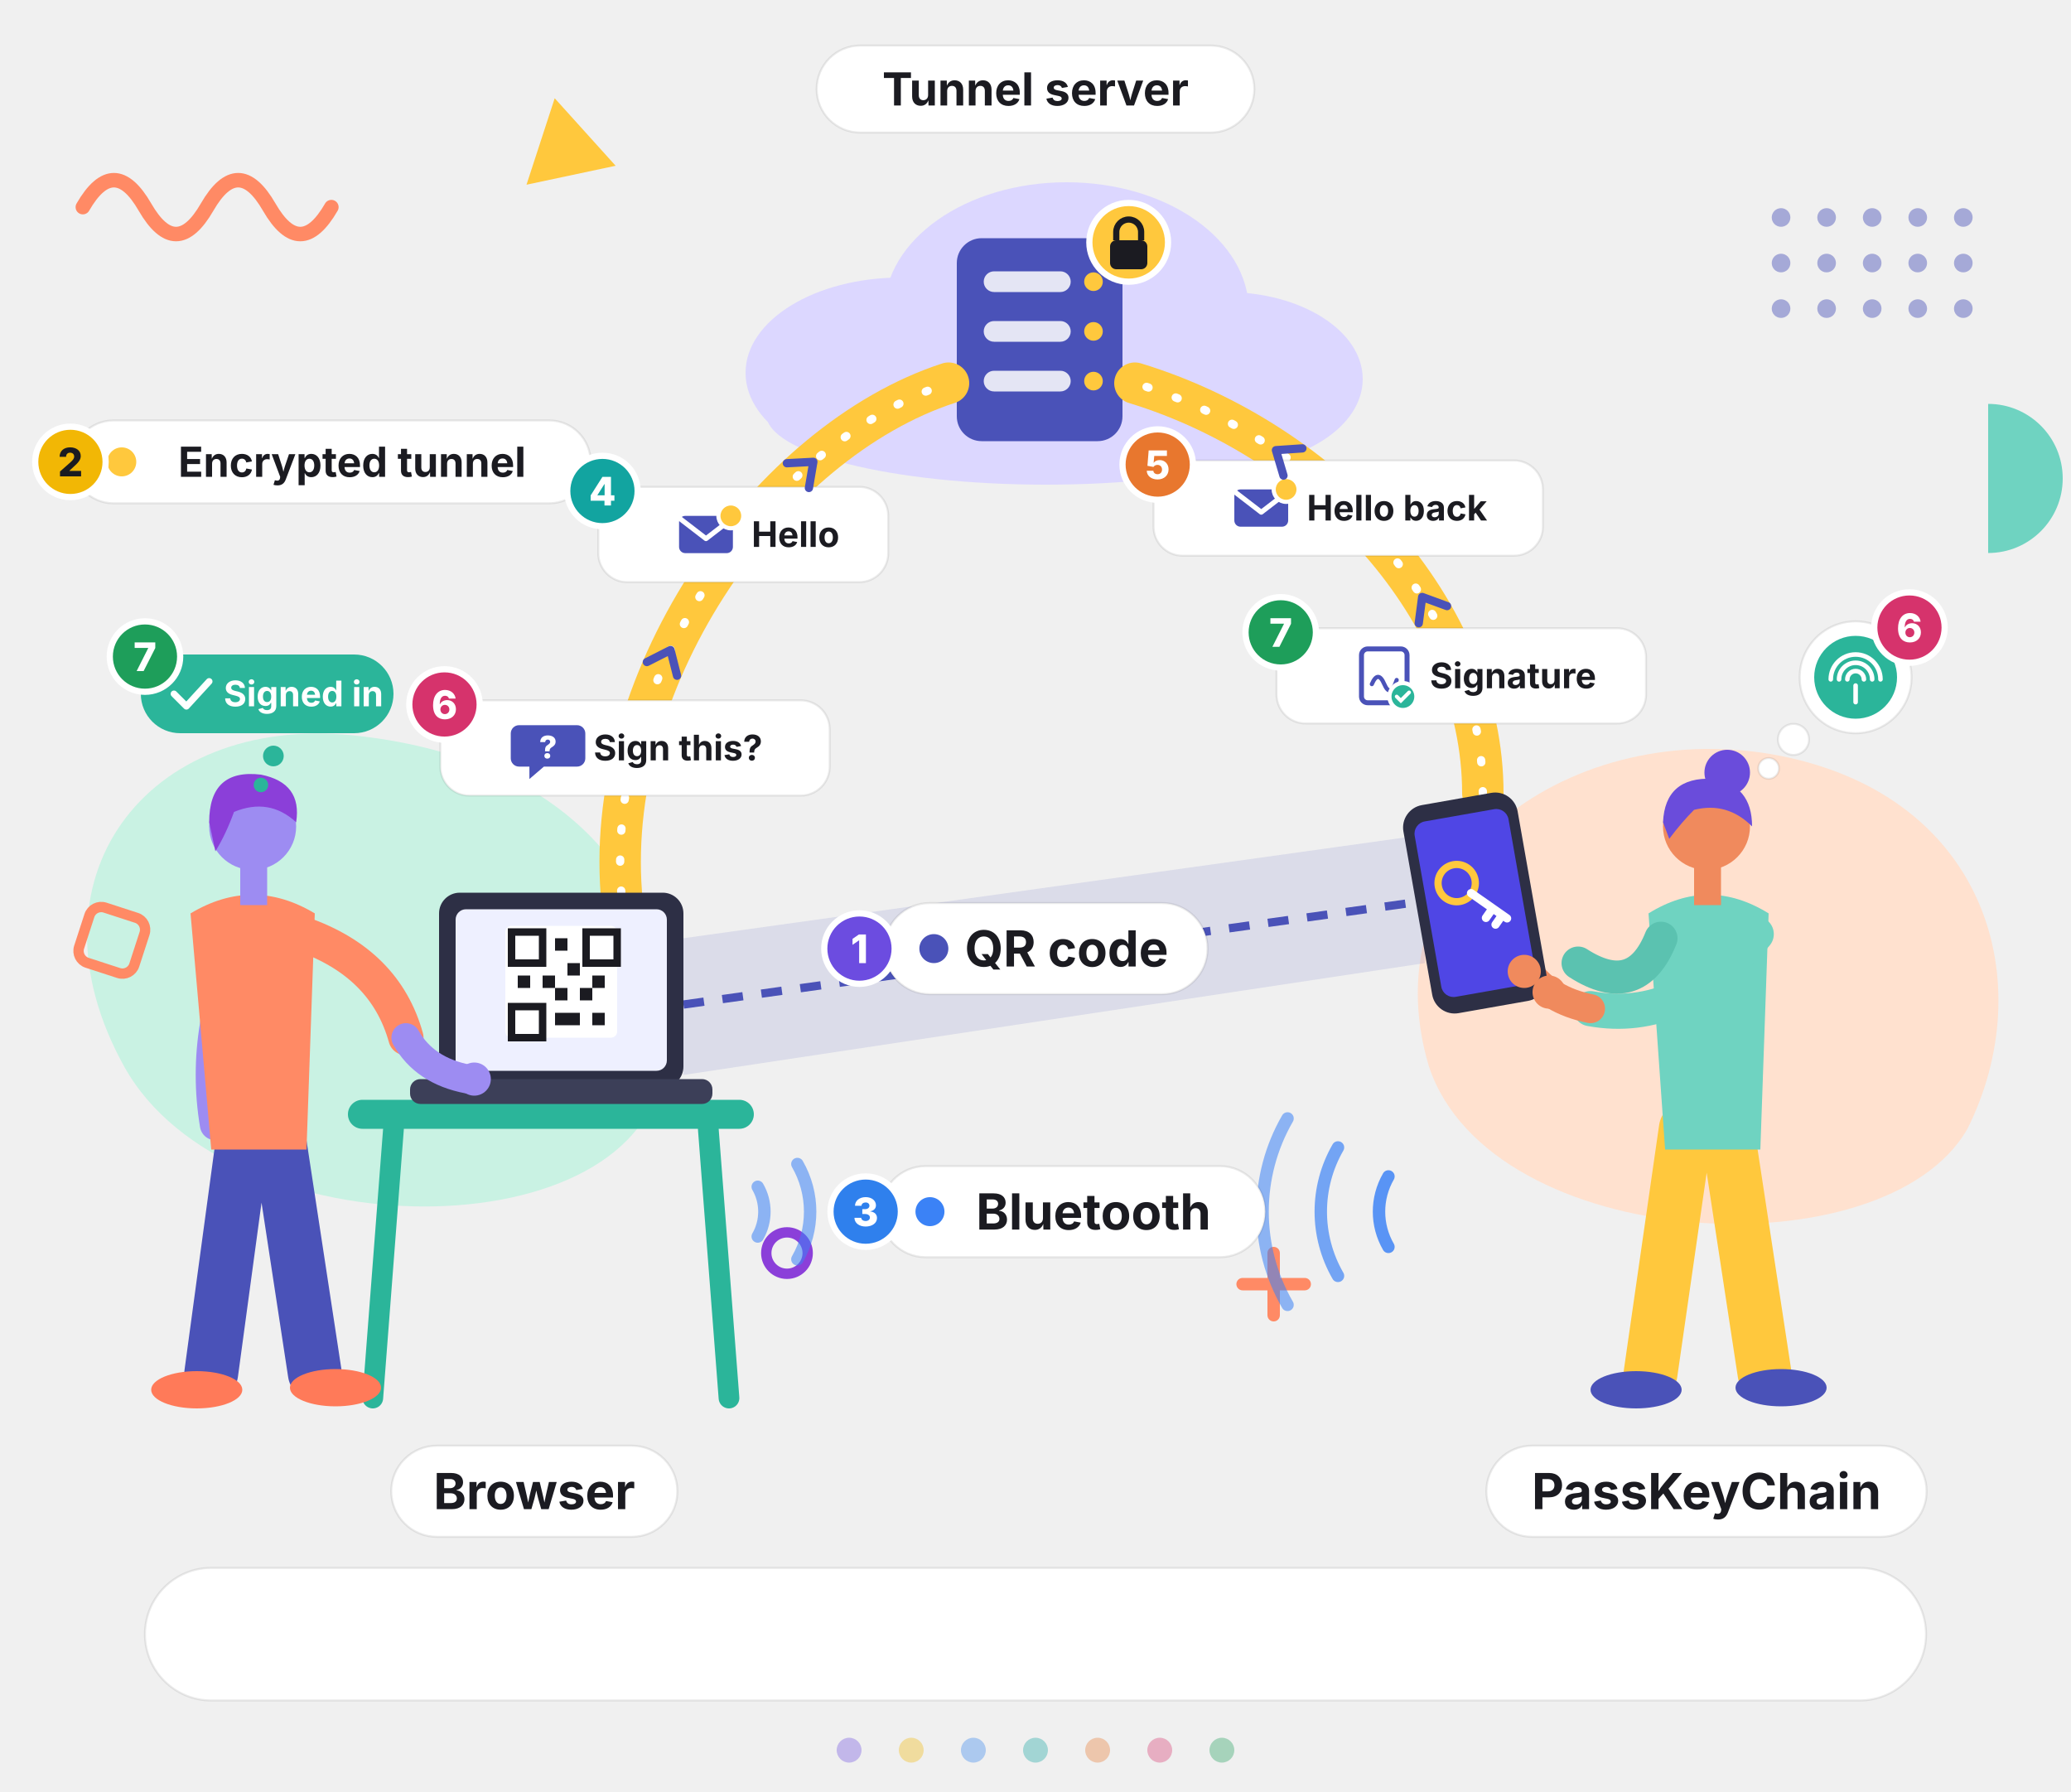
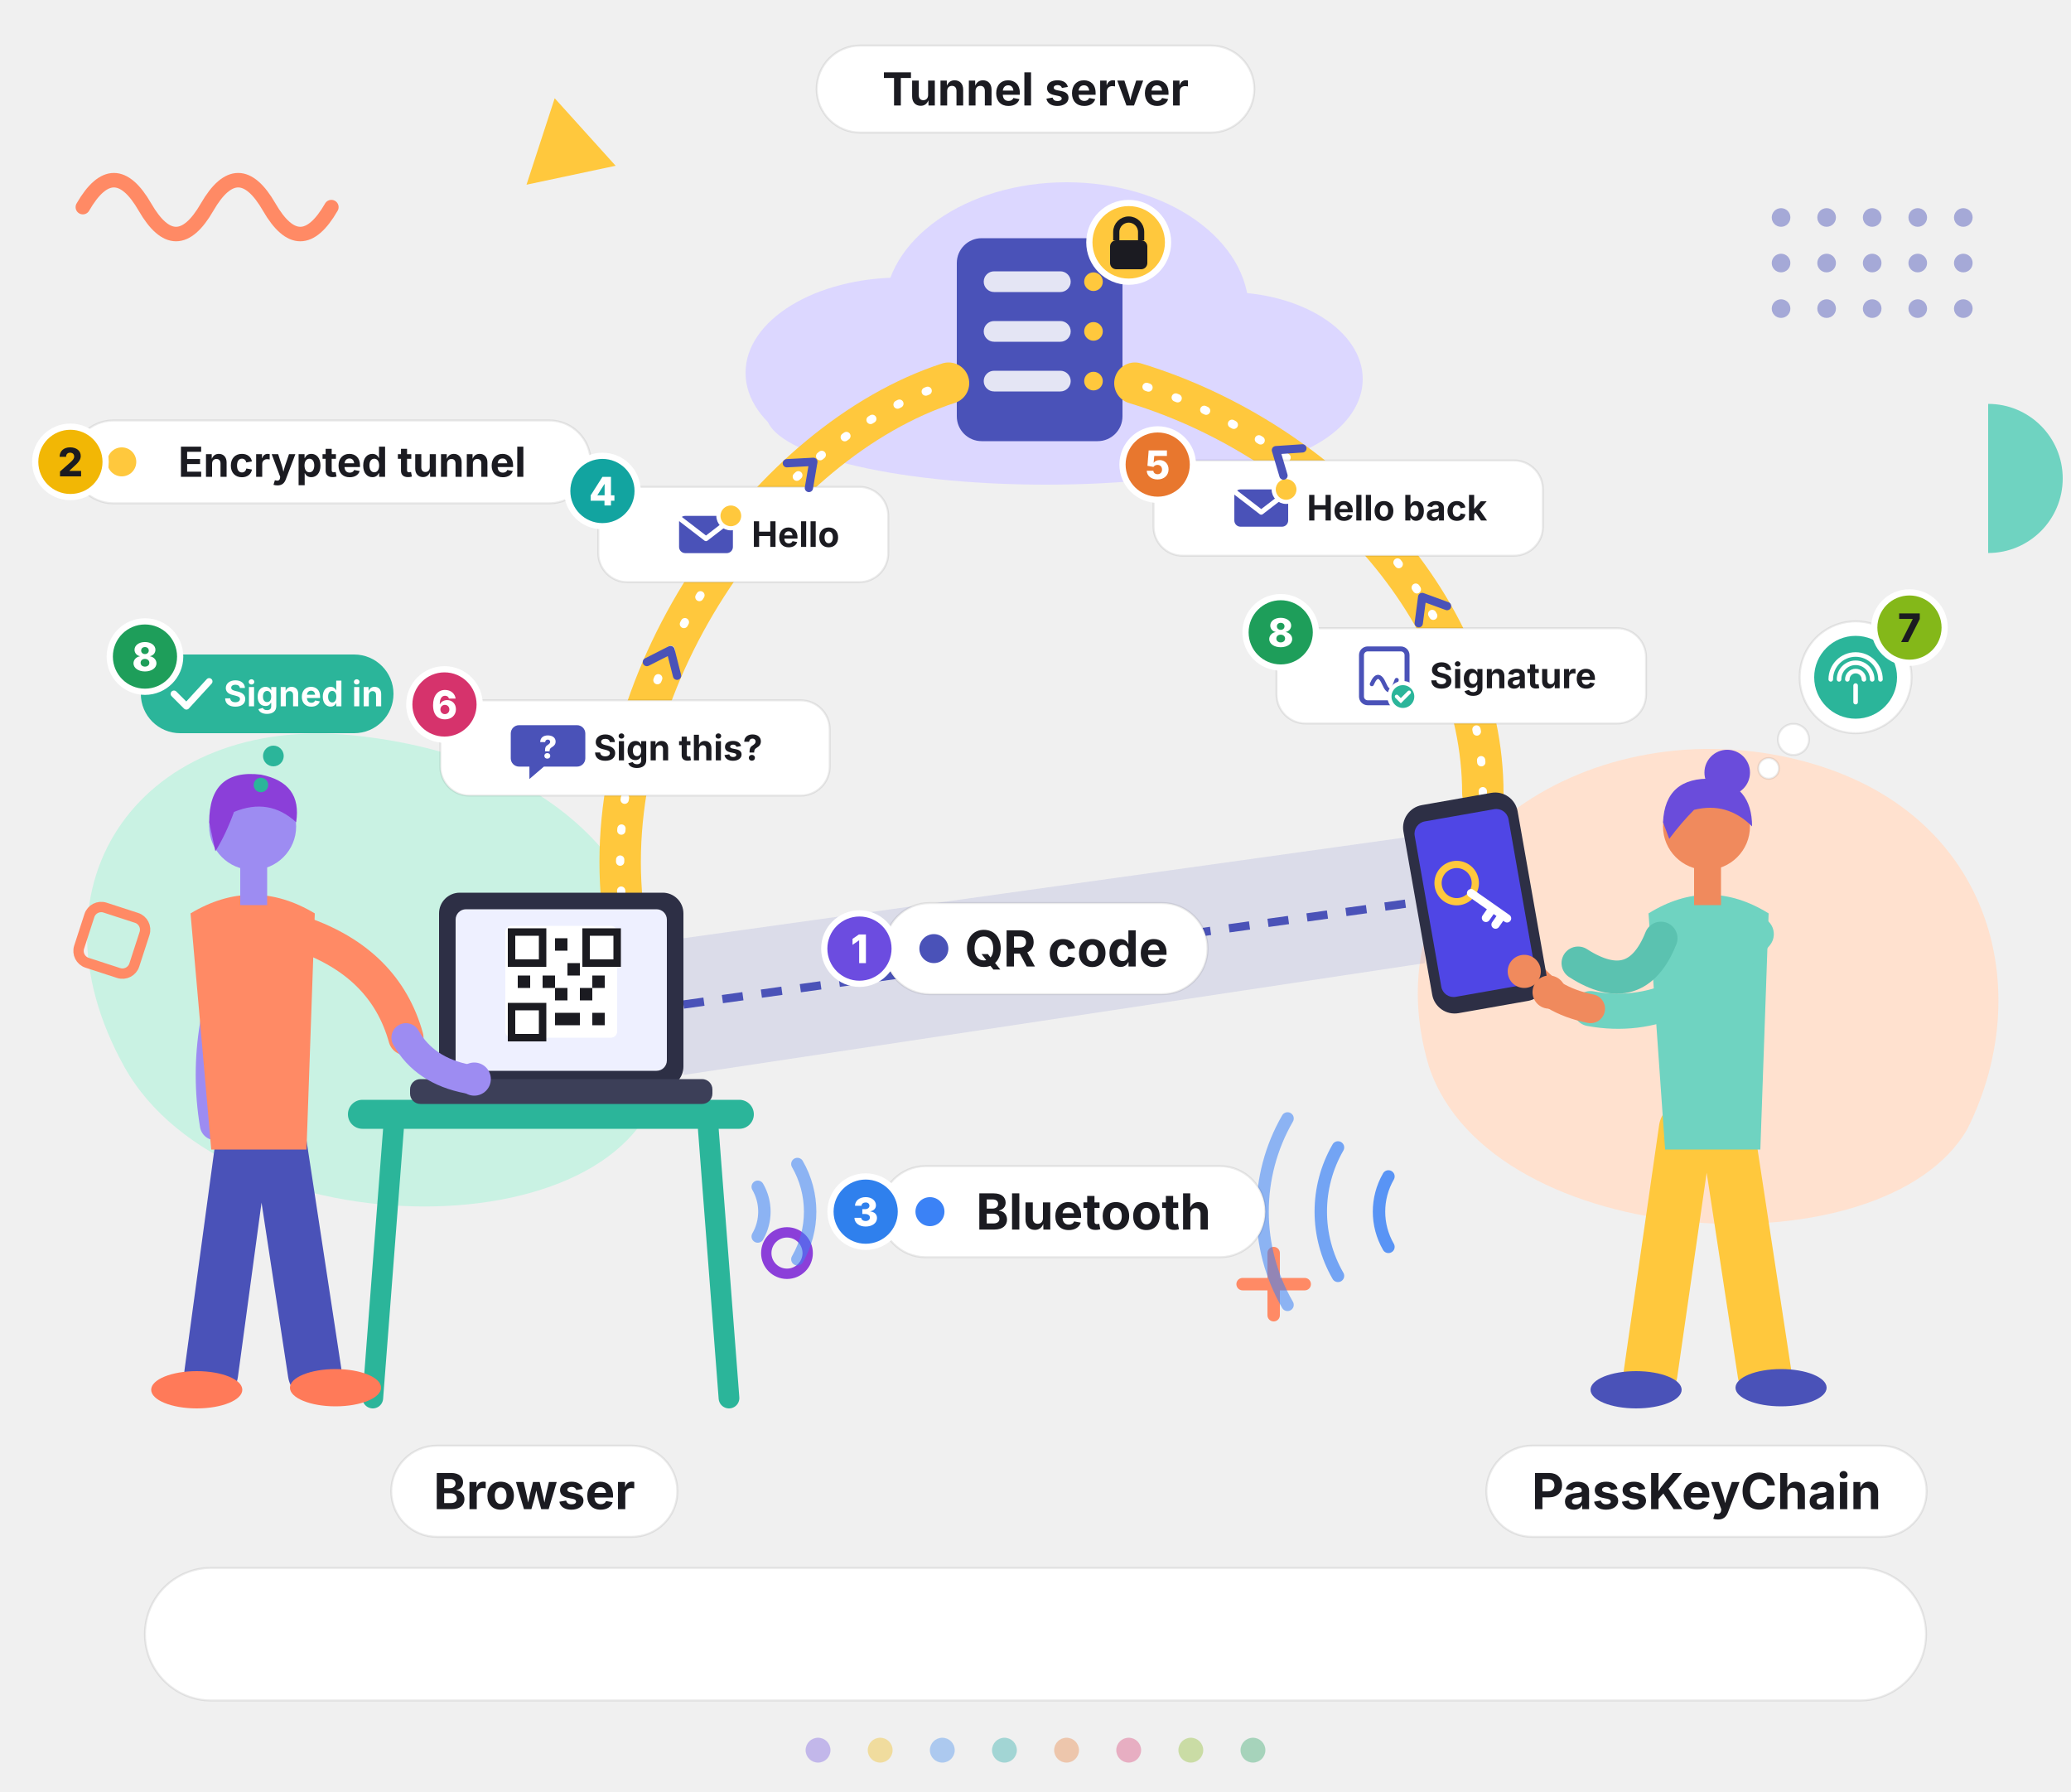
<svg xmlns="http://www.w3.org/2000/svg" viewBox="0 -45 1000 865" role="img" aria-labelledby="t">
  <path d="M60,470 C10,380 70,300 170,310 C270,320 330,380 320,470 C310,560 110,560 60,470 Z" fill="#C9F2E3" />
  <path d="M690,470 C660,370 760,300 860,320 C960,340 985,430 950,500 C910,570 720,560 690,470 Z" fill="#FFE1CF" />
  <path d="M40,55 q15,-26 30,0 t30,0 t30,0 t30,0" stroke="#FF8A65" stroke-width="7" fill="none" stroke-linecap="round" />
  <g fill="#4A52B8" opacity=".45">
    <circle cx="860" cy="60" r="4.5" />
    <circle cx="860" cy="82" r="4.5" />
    <circle cx="860" cy="104" r="4.5" />
    <circle cx="882" cy="60" r="4.5" />
    <circle cx="882" cy="82" r="4.5" />
    <circle cx="882" cy="104" r="4.5" />
    <circle cx="904" cy="60" r="4.5" />
    <circle cx="904" cy="82" r="4.5" />
    <circle cx="904" cy="104" r="4.5" />
    <circle cx="926" cy="60" r="4.5" />
    <circle cx="926" cy="82" r="4.5" />
    <circle cx="926" cy="104" r="4.5" />
    <circle cx="948" cy="60" r="4.5" />
    <circle cx="948" cy="82" r="4.5" />
    <circle cx="948" cy="104" r="4.5" />
  </g>
  <path d="M960,150 a36,36 0 0 1 0,72 Z" fill="#6FD3C1" />
  <path d="M250,40 l22,-38 l22,38 Z" fill="#FFC83D" transform="rotate(-12 272 22)" />
  <circle cx="380" cy="560" r="10" fill="none" stroke="#8B3FD9" stroke-width="5" />
  <path d="M600,575 l30,0 M615,560 l0,30" stroke="#FF8A65" stroke-width="6" stroke-linecap="round" />
  <rect x="40" y="395" width="28" height="28" rx="6" fill="none" stroke="#FF8A65" stroke-width="5" transform="rotate(18 54 409)" />
  <g fill="#DCD7FF">
    <ellipse cx="435" cy="135" rx="75" ry="46" />
    <ellipse cx="515" cy="105" rx="88" ry="62" />
    <ellipse cx="592" cy="138" rx="66" ry="42" />
    <ellipse cx="505" cy="155" rx="135" ry="34" />
  </g>
  <rect x="462" y="70" width="80" height="98" rx="12" fill="#4A52B8" />
  <rect x="475" y="86" width="42" height="10" rx="5" fill="#fff" opacity=".85" />
  <circle cx="528" cy="91" r="4.5" fill="#FFC83D" />
  <rect x="475" y="110" width="42" height="10" rx="5" fill="#fff" opacity=".85" />
  <circle cx="528" cy="115" r="4.5" fill="#FFC83D" />
  <rect x="475" y="134" width="42" height="10" rx="5" fill="#fff" opacity=".85" />
  <circle cx="528" cy="139" r="4.5" fill="#FFC83D" />
  <circle cx="545" cy="72" r="19" fill="#FFC83D" stroke="#fff" stroke-width="3" />
  <rect x="536" y="71" width="18" height="14" rx="3" fill="#1B1B21" />
  <path d="M539,71 v-4 a6,6 0 0 1 12,0 v4" stroke="#1B1B21" stroke-width="3" fill="none" />
  <g>
-     <animate attributeName="opacity" values="0;0;1;1;0" keyTimes="0;0.375;0.397;0.975;1" dur="16.0s" repeatCount="indefinite" />
+     <animate attributeName="opacity" values="0;0;1;1;0" keyTimes="0;0.333;0.353;0.978;1" dur="18.0s" repeatCount="indefinite" />
    <path d="M300,386 C292,280 372,168 458,140" stroke="#FFC83D" stroke-width="20" fill="none" stroke-linecap="round" />
    <path d="M300,386 C292,280 372,168 458,140" stroke="#fff" stroke-width="4" fill="none" stroke-linecap="round" stroke-dasharray="1 14" />
  </g>
  <g>
-     <animate attributeName="opacity" values="0;0;1;1;0" keyTimes="0;0.125;0.147;0.975;1" dur="16.0s" repeatCount="indefinite" />
+     <animate attributeName="opacity" values="0;0;1;1;0" keyTimes="0;0.111;0.131;0.978;1" dur="18.0s" repeatCount="indefinite" />
    <path d="M716,338 C716,250 640,168 548,140" stroke="#FFC83D" stroke-width="20" fill="none" stroke-linecap="round" />
    <path d="M716,338 C716,250 640,168 548,140" stroke="#fff" stroke-width="4" fill="none" stroke-linecap="round" stroke-dasharray="1 14" />
  </g>
  <g transform="translate(0 90)">
    <g>
-       <animate attributeName="opacity" values="0;1;1;0" keyTimes="0;0.022;0.975;1" dur="16.0s" repeatCount="indefinite" />
+       <animate attributeName="opacity" values="0;1;1;0" keyTimes="0;0.019;0.978;1" dur="18.0s" repeatCount="indefinite" />
      <path d="M330,318 L688,268 L688,330 L330,384 Z" fill="#4A52B8" opacity=".13" />
      <path d="M330,350 L688,300" stroke="#4A52B8" stroke-width="4" stroke-dasharray="10 9" />
    </g>
    <g>
-       <animate attributeName="opacity" values="0;0;1;1;0" keyTimes="0;0.25;0.272;0.975;1" dur="16.0s" repeatCount="indefinite" />
+       <animate attributeName="opacity" values="0;0;1;1;0" keyTimes="0;0.222;0.242;0.978;1" dur="18.0s" repeatCount="indefinite" />
      <path d="M670.42,433.0 A34,34 0 0 0 670.42,467.0" stroke="#3B82F6" stroke-width="6" fill="none" stroke-linecap="round" opacity="0.83" />
      <path d="M646.06,419.0 A62,62 0 0 0 646.06,481.0" stroke="#3B82F6" stroke-width="6" fill="none" stroke-linecap="round" opacity="0.69" />
      <path d="M621.7,405.0 A90,90 0 0 0 621.7,495.0" stroke="#3B82F6" stroke-width="6" fill="none" stroke-linecap="round" opacity="0.55" />
      <path d="M365.88,438.0 A24,24 0 0 1 365.88,462.0" stroke="#3B82F6" stroke-width="6" fill="none" stroke-linecap="round" opacity=".55" />
      <path d="M385.02,427.0 A46,46 0 0 1 385.02,473.0" stroke="#3B82F6" stroke-width="6" fill="none" stroke-linecap="round" opacity=".55" />
    </g>
    <rect x="168" y="396" width="196" height="14" rx="7" fill="#2BB59A" />
    <path d="M190,410 L180,540 M342,410 L352,540" stroke="#2BB59A" stroke-width="10" stroke-linecap="round" />
    <rect x="212" y="296" width="118" height="94" rx="10" fill="#2D2F45" />
    <rect x="220" y="304" width="102" height="78" rx="5" fill="#EEF0FF" />
    <rect x="244" y="312" width="54" height="54" fill="#fff" rx="3" />
    <rect x="247.0" y="315.0" width="15.0" height="15.0" fill="none" stroke="#1B1B21" stroke-width="3.6" />
    <rect x="283.0" y="315.0" width="15.0" height="15.0" fill="none" stroke="#1B1B21" stroke-width="3.6" />
    <rect x="247.0" y="351.0" width="15.0" height="15.0" fill="none" stroke="#1B1B21" stroke-width="3.6" />
    <rect x="268.0" y="318.0" width="6.0" height="6.0" fill="#1B1B21" />
    <rect x="274.0" y="330.0" width="6.0" height="6.0" fill="#1B1B21" />
    <rect x="262.0" y="336.0" width="6.0" height="6.0" fill="#1B1B21" />
    <rect x="268.0" y="342.0" width="6.0" height="6.0" fill="#1B1B21" />
    <rect x="280.0" y="342.0" width="6.0" height="6.0" fill="#1B1B21" />
    <rect x="286.0" y="354.0" width="6.0" height="6.0" fill="#1B1B21" />
    <rect x="274.0" y="354.0" width="6.0" height="6.0" fill="#1B1B21" />
    <rect x="268.0" y="354.0" width="6.0" height="6.0" fill="#1B1B21" />
    <rect x="286.0" y="336.0" width="6.0" height="6.0" fill="#1B1B21" />
    <rect x="250.0" y="336.0" width="6.0" height="6.0" fill="#1B1B21" />
    <rect x="198" y="386" width="146" height="12" rx="5" fill="#3C3F58" />
    <path d="M118,410 L102,528 M134,410 L152,528" stroke="#4A52B8" stroke-width="26" stroke-linecap="round" />
    <ellipse cx="95" cy="536" rx="22" ry="9" fill="#FF7A59" />
    <ellipse cx="162" cy="535" rx="22" ry="9" fill="#FF7A59" />
    <path d="M120,312 Q96,360 104,408" stroke="#9D8CF2" stroke-width="15" fill="none" stroke-linecap="round" />
    <path d="M92,306 Q122,288 152,306 L148,420 L102,420 Z" fill="#FF8A65" />
    <rect x="116" y="278" width="13" height="24" fill="#9D8CF2" />
    <circle cx="122" cy="264" r="21" fill="#9D8CF2" />
    <path d="M101,262 Q101,236 126,239 Q146,243 143,262 Q130,250 113,257 Q109,268 104,276 Z" fill="#8B3FD9" />
    <path d="M146,316 Q186,330 196,366" stroke="#FF8A65" stroke-width="17" fill="none" stroke-linecap="round" />
    <path d="M196,366 Q205,382 226,386" stroke="#9D8CF2" stroke-width="14" fill="none" stroke-linecap="round" />
    <circle cx="229" cy="386" r="8" fill="#9D8CF2" />
    <path d="M814,410 L797,528 M834,410 L852,528" stroke="#FFC83D" stroke-width="26" stroke-linecap="round" />
    <ellipse cx="790" cy="536" rx="22" ry="9" fill="#4A52B8" />
    <ellipse cx="860" cy="535" rx="22" ry="9" fill="#4A52B8" />
    <path d="M796,306 Q825,288 854,306 L850,420 L804,420 Z" fill="#6FD3C1" />
    <rect x="818" y="278" width="13" height="24" fill="#F08A5D" />
    <circle cx="824" cy="264" r="21" fill="#F08A5D" />
    <circle cx="834" cy="238" r="11" fill="#6A4CDB" />
    <path d="M803,262 Q804,240 827,241 Q846,244 846,264 Q834,252 818,256 Q812,262 806,270 Z" fill="#6A4CDB" />
    <path d="M848,316 Q812,360 768,352" stroke="#6FD3C1" stroke-width="17" fill="none" stroke-linecap="round" />
    <path d="M768,352 Q748,348 738,334" stroke="#F08A5D" stroke-width="14" fill="none" stroke-linecap="round" />
    <path d="M802,318 Q790,348 762,330" stroke="#5BC2B0" stroke-width="16" fill="none" stroke-linecap="round" />
    <g transform="rotate(-10 712 300)">
      <rect x="684" y="250" width="56" height="102" rx="11" fill="#2D2F45" />
      <rect x="689" y="258" width="46" height="86" rx="6" fill="#4F46E5" />
      <circle cx="705" cy="290" r="9" fill="none" stroke="#FFC83D" stroke-width="3.5" />
      <path d="M711,296 L726,311 M720,305 L716,309 M724,309 L720,313" stroke="#fff" stroke-width="4" stroke-linecap="round" />
    </g>
    <circle cx="736" cy="334" r="8" fill="#F08A5D" />
    <circle cx="748" cy="344" r="8" fill="#F08A5D" />
    <g>
-       <animate attributeName="opacity" values="0;1;1;0" keyTimes="0;0.022;0.975;1" dur="16.0s" repeatCount="indefinite" />
+       <animate attributeName="opacity" values="0;1;1;0" keyTimes="0;0.019;0.978;1" dur="18.0s" repeatCount="indefinite" />
      <rect x="426.92" y="301.0" width="156.16" height="44" rx="22.0" fill="#FFFFFF" stroke="#00000014" />
      <circle cx="450.92" cy="323" r="7" fill="#4A52B8" />
      <text x="515" y="331.64" text-anchor="middle" font-family="'Inter','Segoe UI',Roboto,Arial,sans-serif" font-size="24" font-weight="700" fill="#1B1B21">QR code</text>
      <circle cx="415" cy="323" r="17" fill="#6C4CE0" stroke="#fff" stroke-width="3" />
      <text x="415" y="330" text-anchor="middle" font-family="'Inter','Segoe UI',Roboto,Arial,sans-serif" font-size="19" font-weight="800" fill="#fff">1</text>
    </g>
    <g>
-       <animate attributeName="opacity" values="0;0;1;1;0" keyTimes="0;0.25;0.272;0.975;1" dur="16.0s" repeatCount="indefinite" />
+       <animate attributeName="opacity" values="0;0;1;1;0" keyTimes="0;0.222;0.242;0.978;1" dur="18.0s" repeatCount="indefinite" />
      <rect x="425.04" y="428.0" width="185.92" height="44" rx="22.0" fill="#FFFFFF" stroke="#00000014" />
      <circle cx="449.04" cy="450" r="7" fill="#3B82F6" />
      <text x="528" y="458.64" text-anchor="middle" font-family="'Inter','Segoe UI',Roboto,Arial,sans-serif" font-size="24" font-weight="700" fill="#1B1B21">Bluetooth</text>
      <circle cx="418" cy="450" r="17" fill="#2F80ED" stroke="#fff" stroke-width="3" />
      <text x="418" y="457" text-anchor="middle" font-family="'Inter','Segoe UI',Roboto,Arial,sans-serif" font-size="19" font-weight="800" fill="#fff">3</text>
    </g>
    <rect x="188.92" y="563.0" width="138.16" height="44" rx="22.0" fill="#FFFFFF" stroke="#00000014" />
    <text x="258" y="593.64" text-anchor="middle" font-family="'Inter','Segoe UI',Roboto,Arial,sans-serif" font-size="24" font-weight="700" fill="#1B1B21">Browser</text>
    <rect x="717.72" y="563.0" width="212.56" height="44" rx="22.0" fill="#FFFFFF" stroke="#00000014" />
    <text x="824" y="593.64" text-anchor="middle" font-family="'Inter','Segoe UI',Roboto,Arial,sans-serif" font-size="24" font-weight="700" fill="#1B1B21">PassKeyChain</text>
  </g>
  <rect x="394.34" y="-23.0" width="211.32" height="42" rx="21.0" fill="#FFFFFF" stroke="#00000014" />
  <text x="500" y="5.92" text-anchor="middle" font-family="'Inter','Segoe UI',Roboto,Arial,sans-serif" font-size="22" font-weight="700" fill="#1B1B21">Tunnel server</text>
  <g>
-     <animate attributeName="opacity" values="0;0;1;1;0" keyTimes="0;0.125;0.147;0.975;1" dur="16.0s" repeatCount="indefinite" />
+     <animate attributeName="opacity" values="0;0;1;1;0" keyTimes="0;0.111;0.131;0.978;1" dur="18.0s" repeatCount="indefinite" />
    <rect x="34.8" y="158.0" width="250.4" height="40" rx="20.0" fill="#FFFFFF" stroke="#00000014" />
    <circle cx="58.8" cy="178" r="7" fill="#FFC83D" />
    <text x="170" y="185.2" text-anchor="middle" font-family="'Inter','Segoe UI',Roboto,Arial,sans-serif" font-size="20" font-weight="700" fill="#1B1B21">Encrypted tunnel</text>
    <circle cx="34" cy="178" r="17" fill="#F2B705" stroke="#fff" stroke-width="3" />
    <text x="34" y="185" text-anchor="middle" font-family="'Inter','Segoe UI',Roboto,Arial,sans-serif" font-size="19" font-weight="800" fill="#1B1B21">2</text>
  </g>
  <g>
-     <animate attributeName="opacity" values="0;0;1;1;0" keyTimes="0;0.375;0.397;0.975;1" dur="16.0s" repeatCount="indefinite" />
+     <animate attributeName="opacity" values="0;0;1;1;0" keyTimes="0;0.333;0.353;0.978;1" dur="18.0s" repeatCount="indefinite" />
    <g transform="translate(288.8904 213.0649)">
      <rect x="0" y="-23" width="140.0" height="46" rx="14" fill="#fff" stroke="#00000014" />
      <g transform="translate(52 0)">
        <rect x="-13" y="-9" width="26" height="18" rx="3" fill="#4A52B8" />
        <path d="M-13,-8 L0,2 L13,-8" stroke="#fff" stroke-width="2.4" fill="none" stroke-linejoin="round" />
        <circle cx="12" cy="-9" r="6" fill="#FFC83D" stroke="#fff" stroke-width="2" />
      </g>
      <text x="74" y="6" font-family="'Inter','Segoe UI',Roboto,Arial,sans-serif" font-size="17" font-weight="700" fill="#1B1B21">Hello</text>
    </g>
    <circle cx="290.89" cy="192.065" r="17" fill="#12A4A0" stroke="#fff" stroke-width="3" />
    <text x="290.89" y="199.065" text-anchor="middle" font-family="'Inter','Segoe UI',Roboto,Arial,sans-serif" font-size="19" font-weight="800" fill="#fff">4</text>
    <g transform="translate(389.0 181.3) rotate(-41.7)">
      <path d="M-5,-8 L5,0 L-5,8" stroke="#4A52B8" stroke-width="4" fill="none" stroke-linecap="round" stroke-linejoin="round" />
    </g>
  </g>
  <g>
-     <animate attributeName="opacity" values="0;0;1;1;0" keyTimes="0;0.5;0.522;0.975;1" dur="16.0s" repeatCount="indefinite" />
+     <animate attributeName="opacity" values="0;0;1;1;0" keyTimes="0;0.444;0.464;0.978;1" dur="18.0s" repeatCount="indefinite" />
    <g transform="translate(557.0075 200.3006)">
      <rect x="0" y="-23" width="188.0" height="46" rx="14" fill="#fff" stroke="#00000014" />
      <g transform="translate(52 0)">
        <rect x="-13" y="-9" width="26" height="18" rx="3" fill="#4A52B8" />
        <path d="M-13,-8 L0,2 L13,-8" stroke="#fff" stroke-width="2.4" fill="none" stroke-linejoin="round" />
        <circle cx="12" cy="-9" r="6" fill="#FFC83D" stroke="#fff" stroke-width="2" />
      </g>
      <text x="74" y="6" font-family="'Inter','Segoe UI',Roboto,Arial,sans-serif" font-size="17" font-weight="700" fill="#1B1B21">Hello back</text>
    </g>
    <circle cx="559.008" cy="179.301" r="17" fill="#E8772E" stroke="#fff" stroke-width="3" />
    <text x="559.008" y="186.301" text-anchor="middle" font-family="'Inter','Segoe UI',Roboto,Arial,sans-serif" font-size="19" font-weight="800" fill="#fff">5</text>
    <g transform="translate(620.2 175.2) rotate(-145.2)">
      <path d="M-5,-8 L5,0 L-5,8" stroke="#4A52B8" stroke-width="4" fill="none" stroke-linecap="round" stroke-linejoin="round" />
    </g>
  </g>
  <g>
-     <animate attributeName="opacity" values="0;0;1;1;0" keyTimes="0;0.625;0.647;0.975;1" dur="16.0s" repeatCount="indefinite" />
+     <animate attributeName="opacity" values="0;0;1;1;0" keyTimes="0;0.556;0.575;0.978;1" dur="18.0s" repeatCount="indefinite" />
    <g transform="translate(212.6245 316.1271)">
      <rect x="0" y="-23" width="188.0" height="46" rx="14" fill="#fff" stroke="#00000014" />
      <g transform="translate(52 0)">
        <path d="M-14,-11 h28 a4,4 0 0 1 4,4 v12 a4,4 0 0 1 -4,4 h-16 l-7,6 v-6 h-5 a4,4 0 0 1 -4,-4 v-12 a4,4 0 0 1 4,-4 z" fill="#4A52B8" />
        <text x="0" y="5" text-anchor="middle" font-family="'Inter','Segoe UI',Roboto,Arial,sans-serif" font-size="15" font-weight="800" fill="#fff">?</text>
      </g>
      <text x="74" y="6" font-family="'Inter','Segoe UI',Roboto,Arial,sans-serif" font-size="17" font-weight="700" fill="#1B1B21">Sign this?</text>
    </g>
    <circle cx="214.624" cy="295.127" r="17" fill="#D6336C" stroke="#fff" stroke-width="3" />
    <text x="214.624" y="302.127" text-anchor="middle" font-family="'Inter','Segoe UI',Roboto,Arial,sans-serif" font-size="19" font-weight="800" fill="#fff">6</text>
    <g transform="translate(321.7 273.4) rotate(-65.6)">
      <path d="M-5,-8 L5,0 L-5,8" stroke="#4A52B8" stroke-width="4" fill="none" stroke-linecap="round" stroke-linejoin="round" />
    </g>
  </g>
  <g>
-     <animate attributeName="opacity" values="0;0;1;1;0" keyTimes="0;0.625;0.647;0.975;1" dur="16.0s" repeatCount="indefinite" />
+     <animate attributeName="opacity" values="0;0;1;1;0" keyTimes="0;0.667;0.686;0.978;1" dur="18.0s" repeatCount="indefinite" />
    <g transform="translate(896 282)">
      <circle cx="-42" cy="44" r="5" fill="#fff" stroke="#00000014" />
      <circle cx="-30" cy="30" r="7.5" fill="#fff" stroke="#00000014" />
      <circle r="27" fill="#fff" stroke="#00000014" />
      <circle r="20" fill="#2BB59A" />
      <g transform="translate(0 -3)">
        <path d="M-4,4 a4,4 0 0 1 8,0" stroke="#fff" stroke-width="2.2" fill="none" stroke-linecap="round" />
        <path d="M-8,4 a8,8 0 0 1 16,0" stroke="#fff" stroke-width="2.2" fill="none" stroke-linecap="round" />
        <path d="M-12,4 a12,12 0 0 1 24,0" stroke="#fff" stroke-width="2.2" fill="none" stroke-linecap="round" />
      </g>
      <path d="M0,4 v8" stroke="#fff" stroke-width="2.2" stroke-linecap="round" />
    </g>
-     <circle cx="922" cy="258" r="17" fill="#D6336C" stroke="#fff" stroke-width="3" />
-     <text x="922" y="265" text-anchor="middle" font-family="'Inter','Segoe UI',Roboto,Arial,sans-serif" font-size="19" font-weight="800" fill="#fff">6</text>
-   </g>
-   <g>
-     <animate attributeName="opacity" values="0;0;1;1;0" keyTimes="0;0.75;0.772;0.975;1" dur="16.0s" repeatCount="indefinite" />
+     <circle cx="922" cy="258" r="17" fill="#84B819" stroke="#fff" stroke-width="3" />
+     <text x="922" y="265" text-anchor="middle" font-family="'Inter','Segoe UI',Roboto,Arial,sans-serif" font-size="19" font-weight="800" fill="#1B1B21">7</text>
+   </g>
+   <g>
+     <animate attributeName="opacity" values="0;0;1;1;0" keyTimes="0;0.778;0.797;0.978;1" dur="18.0s" repeatCount="indefinite" />
    <g transform="translate(616.4037 281.3023)">
      <rect x="0" y="-23" width="178.4" height="46" rx="14" fill="#fff" stroke="#00000014" />
      <g transform="translate(52 0)">
        <rect x="-11" y="-13" width="22" height="26" rx="3" fill="#fff" stroke="#4A52B8" stroke-width="2.4" />
        <path d="M-6,4 q3,-7 6,0 t6,-2" stroke="#4A52B8" stroke-width="2" fill="none" stroke-linecap="round" />
        <circle cx="9" cy="10" r="6.5" fill="#2BB59A" stroke="#fff" stroke-width="2" />
        <path d="M6,10 l2,2 l4,-4" stroke="#fff" stroke-width="1.8" fill="none" stroke-linecap="round" />
      </g>
      <text x="74" y="6" font-family="'Inter','Segoe UI',Roboto,Arial,sans-serif" font-size="17" font-weight="700" fill="#1B1B21">Signature</text>
    </g>
    <circle cx="618.404" cy="260.302" r="17" fill="#1E9E5A" stroke="#fff" stroke-width="3" />
-     <text x="618.404" y="267.302" text-anchor="middle" font-family="'Inter','Segoe UI',Roboto,Arial,sans-serif" font-size="19" font-weight="800" fill="#fff">7</text>
+     <text x="618.404" y="267.302" text-anchor="middle" font-family="'Inter','Segoe UI',Roboto,Arial,sans-serif" font-size="19" font-weight="800" fill="#fff">8</text>
    <g transform="translate(689.3 247.5) rotate(-121.2)">
      <path d="M-5,-8 L5,0 L-5,8" stroke="#4A52B8" stroke-width="4" fill="none" stroke-linecap="round" stroke-linejoin="round" />
    </g>
  </g>
  <g>
-     <animate attributeName="opacity" values="0;0;1;1;0" keyTimes="0;0.75;0.772;0.975;1" dur="16.0s" repeatCount="indefinite" />
+     <animate attributeName="opacity" values="0;0;1;1;0" keyTimes="0;0.778;0.797;0.978;1" dur="18.0s" repeatCount="indefinite" />
    <g transform="translate(118 290)">
      <circle cx="14" cy="30" r="5" fill="#2BB59A" />
      <circle cx="8" cy="44" r="3.5" fill="#2BB59A" />
      <rect x="-50" y="-19" width="122" height="38" rx="19" fill="#2BB59A" />
      <path d="M-34,0 l6,6 l11,-12" stroke="#fff" stroke-width="3.2" fill="none" stroke-linecap="round" stroke-linejoin="round" />
      <text x="-10" y="6" font-family="'Inter','Segoe UI',Roboto,Arial,sans-serif" font-size="17" font-weight="700" fill="#fff">Signed in</text>
    </g>
    <circle cx="70" cy="272" r="17" fill="#1E9E5A" stroke="#fff" stroke-width="3" />
-     <text x="70" y="279" text-anchor="middle" font-family="'Inter','Segoe UI',Roboto,Arial,sans-serif" font-size="19" font-weight="800" fill="#fff">7</text>
-   </g>
-   <g opacity="0">
-     <animate attributeName="opacity" values="0;1;1;0;0" keyTimes="0;0.009;0.116;0.125;1" dur="16.0s" repeatCount="indefinite" />
+     <text x="70" y="279" text-anchor="middle" font-family="'Inter','Segoe UI',Roboto,Arial,sans-serif" font-size="19" font-weight="800" fill="#fff">8</text>
+   </g>
+   <g opacity="0">
+     <animate attributeName="opacity" values="0;1;1;0;0" keyTimes="0;0.008;0.103;0.111;1" dur="18.0s" repeatCount="indefinite" />
    <circle r="19" fill="#6C4CE0" stroke="#fff" stroke-width="4" />
    <text y="7" text-anchor="middle" font-family="'Inter','Segoe UI',Roboto,Arial,sans-serif" font-size="19" font-weight="800" fill="#fff">1</text>
-     <animateMotion path="M318,478 L690,428" keyPoints="0;0;1;1" keyTimes="0;0.016;0.103;1" calcMode="linear" dur="16.0s" repeatCount="indefinite" />
-   </g>
-   <g opacity="0">
-     <animate attributeName="opacity" values="0;0;1;1;0;0" keyTimes="0;0.125;0.134;0.241;0.25;1" dur="16.0s" repeatCount="indefinite" />
+     <animateMotion path="M318,478 L690,428" keyPoints="0;0;1;1" keyTimes="0;0.014;0.092;1" calcMode="linear" dur="18.0s" repeatCount="indefinite" />
+   </g>
+   <g opacity="0">
+     <animate attributeName="opacity" values="0;0;1;1;0;0" keyTimes="0;0.111;0.119;0.214;0.222;1" dur="18.0s" repeatCount="indefinite" />
    <circle r="19" fill="#F2B705" stroke="#fff" stroke-width="4" />
    <text y="7" text-anchor="middle" font-family="'Inter','Segoe UI',Roboto,Arial,sans-serif" font-size="19" font-weight="800" fill="#1B1B21">2</text>
-     <animateMotion path="M716,338 C716,250 640,168 548,140" keyPoints="0;0;1;1" keyTimes="0;0.141;0.228;1" calcMode="linear" dur="16.0s" repeatCount="indefinite" />
+     <animateMotion path="M716,338 C716,250 640,168 548,140" keyPoints="0;0;1;1" keyTimes="0;0.125;0.203;1" calcMode="linear" dur="18.0s" repeatCount="indefinite" />
  </g>
  <circle cx="690" cy="470" r="10" fill="none" stroke="#2F80ED" stroke-width="5" opacity="0">
-     <animate attributeName="r" values="10;10;150;150" keyTimes="0;0.263;0.325;1" dur="16.0s" repeatCount="indefinite" />
-     <animate attributeName="opacity" values="0;0;.85;0;0" keyTimes="0;0.263;0.266;0.325;1" dur="16.0s" repeatCount="indefinite" />
+     <animate attributeName="r" values="10;10;150;150" keyTimes="0;0.233;0.289;1" dur="18.0s" repeatCount="indefinite" />
+     <animate attributeName="opacity" values="0;0;.85;0;0" keyTimes="0;0.233;0.236;0.289;1" dur="18.0s" repeatCount="indefinite" />
  </circle>
  <circle cx="690" cy="470" r="10" fill="none" stroke="#2F80ED" stroke-width="5" opacity="0">
-     <animate attributeName="r" values="10;10;150;150" keyTimes="0;0.297;0.359;1" dur="16.0s" repeatCount="indefinite" />
-     <animate attributeName="opacity" values="0;0;.85;0;0" keyTimes="0;0.297;0.3;0.359;1" dur="16.0s" repeatCount="indefinite" />
+     <animate attributeName="r" values="10;10;150;150" keyTimes="0;0.264;0.319;1" dur="18.0s" repeatCount="indefinite" />
+     <animate attributeName="opacity" values="0;0;.85;0;0" keyTimes="0;0.264;0.267;0.319;1" dur="18.0s" repeatCount="indefinite" />
  </circle>
  <circle cx="690" cy="470" r="10" fill="none" stroke="#2F80ED" stroke-width="5" opacity="0">
-     <animate attributeName="r" values="10;10;150;150" keyTimes="0;0.331;0.394;1" dur="16.0s" repeatCount="indefinite" />
-     <animate attributeName="opacity" values="0;0;.85;0;0" keyTimes="0;0.331;0.334;0.394;1" dur="16.0s" repeatCount="indefinite" />
-   </circle>
-   <g opacity="0">
-     <animate attributeName="opacity" values="0;0;1;1;0;0" keyTimes="0;0.375;0.384;0.491;0.5;1" dur="16.0s" repeatCount="indefinite" />
+     <animate attributeName="r" values="10;10;150;150" keyTimes="0;0.294;0.35;1" dur="18.0s" repeatCount="indefinite" />
+     <animate attributeName="opacity" values="0;0;.85;0;0" keyTimes="0;0.294;0.297;0.35;1" dur="18.0s" repeatCount="indefinite" />
+   </circle>
+   <g opacity="0">
+     <animate attributeName="opacity" values="0;0;1;1;0;0" keyTimes="0;0.333;0.342;0.436;0.444;1" dur="18.0s" repeatCount="indefinite" />
    <circle r="19" fill="#12A4A0" stroke="#fff" stroke-width="4" />
    <text y="7" text-anchor="middle" font-family="'Inter','Segoe UI',Roboto,Arial,sans-serif" font-size="19" font-weight="800" fill="#fff">4</text>
-     <animateMotion path="M300,386 C292,280 372,168 458,140 L548,140 C640,168 716,250 716,338" keyPoints="0;0;1;1" keyTimes="0;0.391;0.478;1" calcMode="linear" dur="16.0s" repeatCount="indefinite" />
-   </g>
-   <g opacity="0">
-     <animate attributeName="opacity" values="0;0;1;1;0;0" keyTimes="0;0.5;0.509;0.616;0.625;1" dur="16.0s" repeatCount="indefinite" />
+     <animateMotion path="M300,386 C292,280 372,168 458,140 L548,140 C640,168 716,250 716,338" keyPoints="0;0;1;1" keyTimes="0;0.347;0.425;1" calcMode="linear" dur="18.0s" repeatCount="indefinite" />
+   </g>
+   <g opacity="0">
+     <animate attributeName="opacity" values="0;0;1;1;0;0" keyTimes="0;0.444;0.453;0.547;0.556;1" dur="18.0s" repeatCount="indefinite" />
    <circle r="19" fill="#E8772E" stroke="#fff" stroke-width="4" />
    <text y="7" text-anchor="middle" font-family="'Inter','Segoe UI',Roboto,Arial,sans-serif" font-size="19" font-weight="800" fill="#fff">5</text>
-     <animateMotion path="M716,338 C716,250 640,168 548,140 L458,140 C372,168 292,280 300,386" keyPoints="0;0;1;1" keyTimes="0;0.516;0.603;1" calcMode="linear" dur="16.0s" repeatCount="indefinite" />
-   </g>
-   <g opacity="0">
-     <animate attributeName="opacity" values="0;0;1;1;0;0" keyTimes="0;0.625;0.634;0.741;0.75;1" dur="16.0s" repeatCount="indefinite" />
+     <animateMotion path="M716,338 C716,250 640,168 548,140 L458,140 C372,168 292,280 300,386" keyPoints="0;0;1;1" keyTimes="0;0.458;0.536;1" calcMode="linear" dur="18.0s" repeatCount="indefinite" />
+   </g>
+   <g opacity="0">
+     <animate attributeName="opacity" values="0;0;1;1;0;0" keyTimes="0;0.556;0.564;0.658;0.667;1" dur="18.0s" repeatCount="indefinite" />
    <circle r="19" fill="#D6336C" stroke="#fff" stroke-width="4" />
    <text y="7" text-anchor="middle" font-family="'Inter','Segoe UI',Roboto,Arial,sans-serif" font-size="19" font-weight="800" fill="#fff">6</text>
-     <animateMotion path="M300,386 C292,280 372,168 458,140 L548,140 C640,168 716,250 716,338" keyPoints="0;0;1;1" keyTimes="0;0.641;0.728;1" calcMode="linear" dur="16.0s" repeatCount="indefinite" />
-   </g>
-   <g opacity="0">
-     <animate attributeName="opacity" values="0;0;1;1;0;0" keyTimes="0;0.75;0.759;0.953;0.963;1" dur="16.0s" repeatCount="indefinite" />
+     <animateMotion path="M300,386 C292,280 372,168 458,140 L548,140 C640,168 716,250 716,338" keyPoints="0;0;1;1" keyTimes="0;0.569;0.647;1" calcMode="linear" dur="18.0s" repeatCount="indefinite" />
+   </g>
+   <circle cx="896" cy="282" r="28" fill="none" stroke="#84B819" stroke-width="5" opacity="0">
+     <animate attributeName="r" values="28;28;60;60" keyTimes="0;0.678;0.733;1" dur="18.0s" repeatCount="indefinite" />
+     <animate attributeName="opacity" values="0;0;.85;0;0" keyTimes="0;0.678;0.681;0.733;1" dur="18.0s" repeatCount="indefinite" />
+   </circle>
+   <circle cx="896" cy="282" r="28" fill="none" stroke="#84B819" stroke-width="5" opacity="0">
+     <animate attributeName="r" values="28;28;60;60" keyTimes="0;0.708;0.764;1" dur="18.0s" repeatCount="indefinite" />
+     <animate attributeName="opacity" values="0;0;.85;0;0" keyTimes="0;0.708;0.711;0.764;1" dur="18.0s" repeatCount="indefinite" />
+   </circle>
+   <circle cx="896" cy="282" r="28" fill="none" stroke="#84B819" stroke-width="5" opacity="0">
+     <animate attributeName="r" values="28;28;60;60" keyTimes="0;0.739;0.794;1" dur="18.0s" repeatCount="indefinite" />
+     <animate attributeName="opacity" values="0;0;.85;0;0" keyTimes="0;0.739;0.742;0.794;1" dur="18.0s" repeatCount="indefinite" />
+   </circle>
+   <g opacity="0">
+     <animate attributeName="opacity" values="0;0;1;1;0;0" keyTimes="0;0.778;0.786;0.958;0.967;1" dur="18.0s" repeatCount="indefinite" />
    <circle r="19" fill="#1E9E5A" stroke="#fff" stroke-width="4" />
-     <text y="7" text-anchor="middle" font-family="'Inter','Segoe UI',Roboto,Arial,sans-serif" font-size="19" font-weight="800" fill="#fff">7</text>
-     <animateMotion path="M716,338 C716,250 640,168 548,140 L458,140 C372,168 292,280 300,386" keyPoints="0;0;1;1" keyTimes="0;0.766;0.866;1" calcMode="linear" dur="16.0s" repeatCount="indefinite" />
+     <text y="7" text-anchor="middle" font-family="'Inter','Segoe UI',Roboto,Arial,sans-serif" font-size="19" font-weight="800" fill="#fff">8</text>
+     <animateMotion path="M716,338 C716,250 640,168 548,140 L458,140 C372,168 292,280 300,386" keyPoints="0;0;1;1" keyTimes="0;0.792;0.881;1" calcMode="linear" dur="18.0s" repeatCount="indefinite" />
  </g>
  <rect x="70" y="712" width="860" height="64" rx="32" fill="#fff" stroke="#00000014" />
  <g opacity="0">
-     <animate attributeName="opacity" values="0;1;1;0;0" keyTimes="0;0.009;0.116;0.125;1" dur="16.0s" repeatCount="indefinite" />
+     <animate attributeName="opacity" values="0;1;1;0;0" keyTimes="0;0.008;0.103;0.111;1" dur="18.0s" repeatCount="indefinite" />
    <circle cx="112" cy="744" r="21" fill="#6C4CE0" />
    <text x="112" y="752" text-anchor="middle" font-family="'Inter','Segoe UI',Roboto,Arial,sans-serif" font-size="22" font-weight="800" fill="#fff">1</text>
    <text x="150" y="753" font-family="'Inter','Segoe UI',Roboto,Arial,sans-serif" font-size="25" font-weight="700" fill="#1B1B21">The phone scans the QR code and derives keys</text>
  </g>
  <g opacity="0">
-     <animate attributeName="opacity" values="0;0;1;1;0;0" keyTimes="0;0.125;0.134;0.241;0.25;1" dur="16.0s" repeatCount="indefinite" />
+     <animate attributeName="opacity" values="0;0;1;1;0;0" keyTimes="0;0.111;0.119;0.214;0.222;1" dur="18.0s" repeatCount="indefinite" />
    <circle cx="112" cy="744" r="21" fill="#F2B705" />
    <text x="112" y="752" text-anchor="middle" font-family="'Inter','Segoe UI',Roboto,Arial,sans-serif" font-size="22" font-weight="800" fill="#1B1B21">2</text>
    <text x="150" y="753" font-family="'Inter','Segoe UI',Roboto,Arial,sans-serif" font-size="25" font-weight="700" fill="#1B1B21">The phone opens a tunnel at the relay server</text>
  </g>
  <g opacity="0">
-     <animate attributeName="opacity" values="0;0;1;1;0;0" keyTimes="0;0.25;0.259;0.366;0.375;1" dur="16.0s" repeatCount="indefinite" />
+     <animate attributeName="opacity" values="0;0;1;1;0;0" keyTimes="0;0.222;0.231;0.325;0.333;1" dur="18.0s" repeatCount="indefinite" />
    <circle cx="112" cy="744" r="21" fill="#2F80ED" />
    <text x="112" y="752" text-anchor="middle" font-family="'Inter','Segoe UI',Roboto,Arial,sans-serif" font-size="22" font-weight="800" fill="#fff">3</text>
    <text x="150" y="753" font-family="'Inter','Segoe UI',Roboto,Arial,sans-serif" font-size="25" font-weight="700" fill="#1B1B21">Bluetooth: “I am nearby, meet me there”</text>
  </g>
  <g opacity="0">
-     <animate attributeName="opacity" values="0;0;1;1;0;0" keyTimes="0;0.375;0.384;0.491;0.5;1" dur="16.0s" repeatCount="indefinite" />
+     <animate attributeName="opacity" values="0;0;1;1;0;0" keyTimes="0;0.333;0.342;0.436;0.444;1" dur="18.0s" repeatCount="indefinite" />
    <circle cx="112" cy="744" r="21" fill="#12A4A0" />
    <text x="112" y="752" text-anchor="middle" font-family="'Inter','Segoe UI',Roboto,Arial,sans-serif" font-size="22" font-weight="800" fill="#fff">4</text>
    <text x="150" y="753" font-family="'Inter','Segoe UI',Roboto,Arial,sans-serif" font-size="25" font-weight="700" fill="#1B1B21">The browser joins and starts the handshake</text>
  </g>
  <g opacity="0">
-     <animate attributeName="opacity" values="0;0;1;1;0;0" keyTimes="0;0.5;0.509;0.616;0.625;1" dur="16.0s" repeatCount="indefinite" />
+     <animate attributeName="opacity" values="0;0;1;1;0;0" keyTimes="0;0.444;0.453;0.547;0.556;1" dur="18.0s" repeatCount="indefinite" />
    <circle cx="112" cy="744" r="21" fill="#E8772E" />
    <text x="112" y="752" text-anchor="middle" font-family="'Inter','Segoe UI',Roboto,Arial,sans-serif" font-size="22" font-weight="800" fill="#fff">5</text>
    <text x="150" y="753" font-family="'Inter','Segoe UI',Roboto,Arial,sans-serif" font-size="25" font-weight="700" fill="#1B1B21">The phone answers: end-to-end encrypted now</text>
  </g>
  <g opacity="0">
-     <animate attributeName="opacity" values="0;0;1;1;0;0" keyTimes="0;0.625;0.634;0.741;0.75;1" dur="16.0s" repeatCount="indefinite" />
+     <animate attributeName="opacity" values="0;0;1;1;0;0" keyTimes="0;0.556;0.564;0.658;0.667;1" dur="18.0s" repeatCount="indefinite" />
    <circle cx="112" cy="744" r="21" fill="#D6336C" />
    <text x="112" y="752" text-anchor="middle" font-family="'Inter','Segoe UI',Roboto,Arial,sans-serif" font-size="22" font-weight="800" fill="#fff">6</text>
-     <text x="150" y="753" font-family="'Inter','Segoe UI',Roboto,Arial,sans-serif" font-size="25" font-weight="700" fill="#1B1B21">The browser asks: “sign this?” You unlock</text>
-   </g>
-   <g opacity="0">
-     <animate attributeName="opacity" values="0;0;1;1;0;0" keyTimes="0;0.75;0.759;0.953;0.963;1" dur="16.0s" repeatCount="indefinite" />
+     <text x="150" y="753" font-family="'Inter','Segoe UI',Roboto,Arial,sans-serif" font-size="25" font-weight="700" fill="#1B1B21">The browser asks: “sign this?”</text>
+   </g>
+   <g opacity="0">
+     <animate attributeName="opacity" values="0;0;1;1;0;0" keyTimes="0;0.667;0.675;0.769;0.778;1" dur="18.0s" repeatCount="indefinite" />
+     <circle cx="112" cy="744" r="21" fill="#84B819" />
+     <text x="112" y="752" text-anchor="middle" font-family="'Inter','Segoe UI',Roboto,Arial,sans-serif" font-size="22" font-weight="800" fill="#1B1B21">7</text>
+     <text x="150" y="753" font-family="'Inter','Segoe UI',Roboto,Arial,sans-serif" font-size="25" font-weight="700" fill="#1B1B21">You approve: fingerprint, face or PIN</text>
+   </g>
+   <g opacity="0">
+     <animate attributeName="opacity" values="0;0;1;1;0;0" keyTimes="0;0.778;0.786;0.958;0.967;1" dur="18.0s" repeatCount="indefinite" />
    <circle cx="112" cy="744" r="21" fill="#1E9E5A" />
-     <text x="112" y="752" text-anchor="middle" font-family="'Inter','Segoe UI',Roboto,Arial,sans-serif" font-size="22" font-weight="800" fill="#fff">7</text>
+     <text x="112" y="752" text-anchor="middle" font-family="'Inter','Segoe UI',Roboto,Arial,sans-serif" font-size="22" font-weight="800" fill="#fff">8</text>
    <text x="150" y="753" font-family="'Inter','Segoe UI',Roboto,Arial,sans-serif" font-size="25" font-weight="700" fill="#1B1B21">The phone sends the signature: signed in!</text>
  </g>
-   <circle cx="410" cy="800" r="6" fill="#6C4CE0" opacity=".35">
-     <animate attributeName="r" values="6;10;10;6;6" keyTimes="0;0.013;0.113;0.125;1" dur="16.0s" repeatCount="indefinite" />
-     <animate attributeName="opacity" values=".35;1;1;.35;.35" keyTimes="0;0.013;0.113;0.125;1" dur="16.0s" repeatCount="indefinite" />
-   </circle>
-   <circle cx="440" cy="800" r="6" fill="#F2B705" opacity=".35">
-     <animate attributeName="r" values="6;6;10;10;6;6" keyTimes="0;0.125;0.138;0.237;0.25;1" dur="16.0s" repeatCount="indefinite" />
-     <animate attributeName="opacity" values=".35;.35;1;1;.35;.35" keyTimes="0;0.125;0.138;0.237;0.25;1" dur="16.0s" repeatCount="indefinite" />
-   </circle>
-   <circle cx="470" cy="800" r="6" fill="#2F80ED" opacity=".35">
-     <animate attributeName="r" values="6;6;10;10;6;6" keyTimes="0;0.25;0.263;0.362;0.375;1" dur="16.0s" repeatCount="indefinite" />
-     <animate attributeName="opacity" values=".35;.35;1;1;.35;.35" keyTimes="0;0.25;0.263;0.362;0.375;1" dur="16.0s" repeatCount="indefinite" />
-   </circle>
-   <circle cx="500" cy="800" r="6" fill="#12A4A0" opacity=".35">
-     <animate attributeName="r" values="6;6;10;10;6;6" keyTimes="0;0.375;0.388;0.487;0.5;1" dur="16.0s" repeatCount="indefinite" />
-     <animate attributeName="opacity" values=".35;.35;1;1;.35;.35" keyTimes="0;0.375;0.388;0.487;0.5;1" dur="16.0s" repeatCount="indefinite" />
-   </circle>
-   <circle cx="530" cy="800" r="6" fill="#E8772E" opacity=".35">
-     <animate attributeName="r" values="6;6;10;10;6;6" keyTimes="0;0.5;0.512;0.613;0.625;1" dur="16.0s" repeatCount="indefinite" />
-     <animate attributeName="opacity" values=".35;.35;1;1;.35;.35" keyTimes="0;0.5;0.512;0.613;0.625;1" dur="16.0s" repeatCount="indefinite" />
-   </circle>
-   <circle cx="560" cy="800" r="6" fill="#D6336C" opacity=".35">
-     <animate attributeName="r" values="6;6;10;10;6;6" keyTimes="0;0.625;0.637;0.738;0.75;1" dur="16.0s" repeatCount="indefinite" />
-     <animate attributeName="opacity" values=".35;.35;1;1;.35;.35" keyTimes="0;0.625;0.637;0.738;0.75;1" dur="16.0s" repeatCount="indefinite" />
-   </circle>
-   <circle cx="590" cy="800" r="6" fill="#1E9E5A" opacity=".35">
-     <animate attributeName="r" values="6;6;10;10;6;6" keyTimes="0;0.75;0.762;0.95;0.963;1" dur="16.0s" repeatCount="indefinite" />
-     <animate attributeName="opacity" values=".35;.35;1;1;.35;.35" keyTimes="0;0.75;0.762;0.95;0.963;1" dur="16.0s" repeatCount="indefinite" />
+   <circle cx="395" cy="800" r="6" fill="#6C4CE0" opacity=".35">
+     <animate attributeName="r" values="6;10;10;6;6" keyTimes="0;0.011;0.1;0.111;1" dur="18.0s" repeatCount="indefinite" />
+     <animate attributeName="opacity" values=".35;1;1;.35;.35" keyTimes="0;0.011;0.1;0.111;1" dur="18.0s" repeatCount="indefinite" />
+   </circle>
+   <circle cx="425" cy="800" r="6" fill="#F2B705" opacity=".35">
+     <animate attributeName="r" values="6;6;10;10;6;6" keyTimes="0;0.111;0.122;0.211;0.222;1" dur="18.0s" repeatCount="indefinite" />
+     <animate attributeName="opacity" values=".35;.35;1;1;.35;.35" keyTimes="0;0.111;0.122;0.211;0.222;1" dur="18.0s" repeatCount="indefinite" />
+   </circle>
+   <circle cx="455" cy="800" r="6" fill="#2F80ED" opacity=".35">
+     <animate attributeName="r" values="6;6;10;10;6;6" keyTimes="0;0.222;0.233;0.322;0.333;1" dur="18.0s" repeatCount="indefinite" />
+     <animate attributeName="opacity" values=".35;.35;1;1;.35;.35" keyTimes="0;0.222;0.233;0.322;0.333;1" dur="18.0s" repeatCount="indefinite" />
+   </circle>
+   <circle cx="485" cy="800" r="6" fill="#12A4A0" opacity=".35">
+     <animate attributeName="r" values="6;6;10;10;6;6" keyTimes="0;0.333;0.344;0.433;0.444;1" dur="18.0s" repeatCount="indefinite" />
+     <animate attributeName="opacity" values=".35;.35;1;1;.35;.35" keyTimes="0;0.333;0.344;0.433;0.444;1" dur="18.0s" repeatCount="indefinite" />
+   </circle>
+   <circle cx="515" cy="800" r="6" fill="#E8772E" opacity=".35">
+     <animate attributeName="r" values="6;6;10;10;6;6" keyTimes="0;0.444;0.456;0.544;0.556;1" dur="18.0s" repeatCount="indefinite" />
+     <animate attributeName="opacity" values=".35;.35;1;1;.35;.35" keyTimes="0;0.444;0.456;0.544;0.556;1" dur="18.0s" repeatCount="indefinite" />
+   </circle>
+   <circle cx="545" cy="800" r="6" fill="#D6336C" opacity=".35">
+     <animate attributeName="r" values="6;6;10;10;6;6" keyTimes="0;0.556;0.567;0.656;0.667;1" dur="18.0s" repeatCount="indefinite" />
+     <animate attributeName="opacity" values=".35;.35;1;1;.35;.35" keyTimes="0;0.556;0.567;0.656;0.667;1" dur="18.0s" repeatCount="indefinite" />
+   </circle>
+   <circle cx="575" cy="800" r="6" fill="#84B819" opacity=".35">
+     <animate attributeName="r" values="6;6;10;10;6;6" keyTimes="0;0.667;0.678;0.767;0.778;1" dur="18.0s" repeatCount="indefinite" />
+     <animate attributeName="opacity" values=".35;.35;1;1;.35;.35" keyTimes="0;0.667;0.678;0.767;0.778;1" dur="18.0s" repeatCount="indefinite" />
+   </circle>
+   <circle cx="605" cy="800" r="6" fill="#1E9E5A" opacity=".35">
+     <animate attributeName="r" values="6;6;10;10;6;6" keyTimes="0;0.778;0.789;0.956;0.967;1" dur="18.0s" repeatCount="indefinite" />
+     <animate attributeName="opacity" values=".35;.35;1;1;.35;.35" keyTimes="0;0.778;0.789;0.956;0.967;1" dur="18.0s" repeatCount="indefinite" />
  </circle>
</svg>
